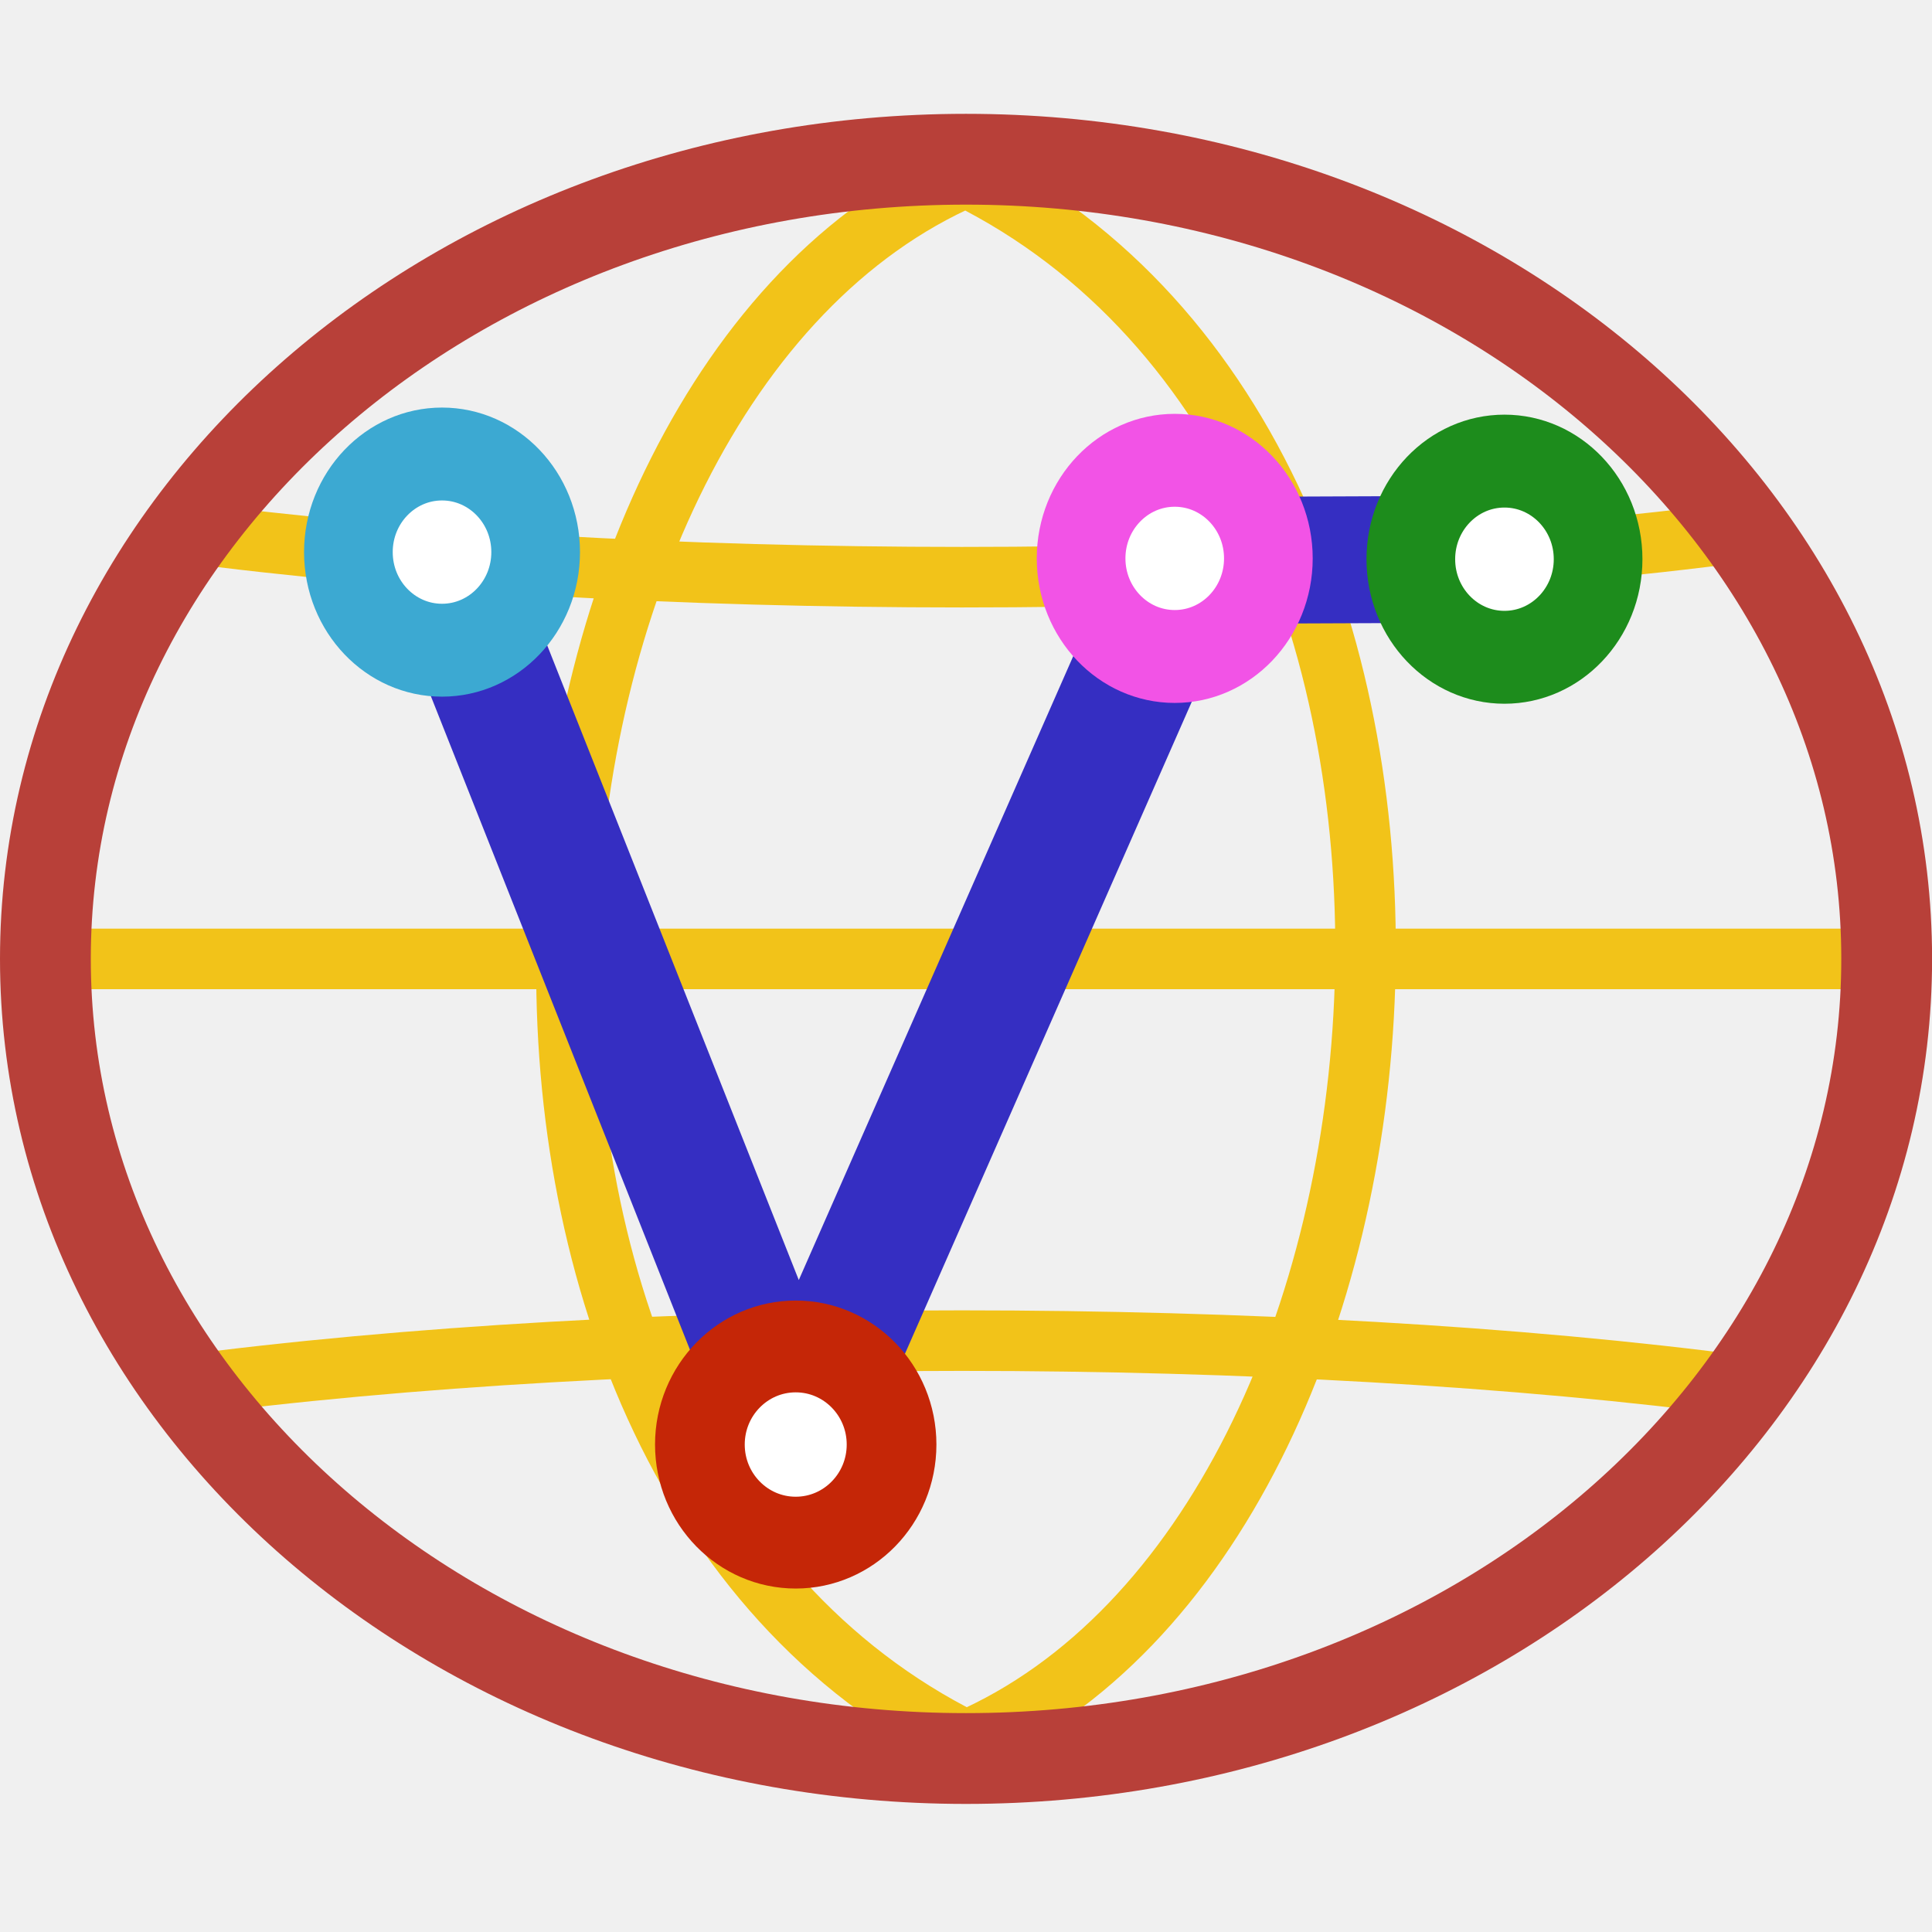
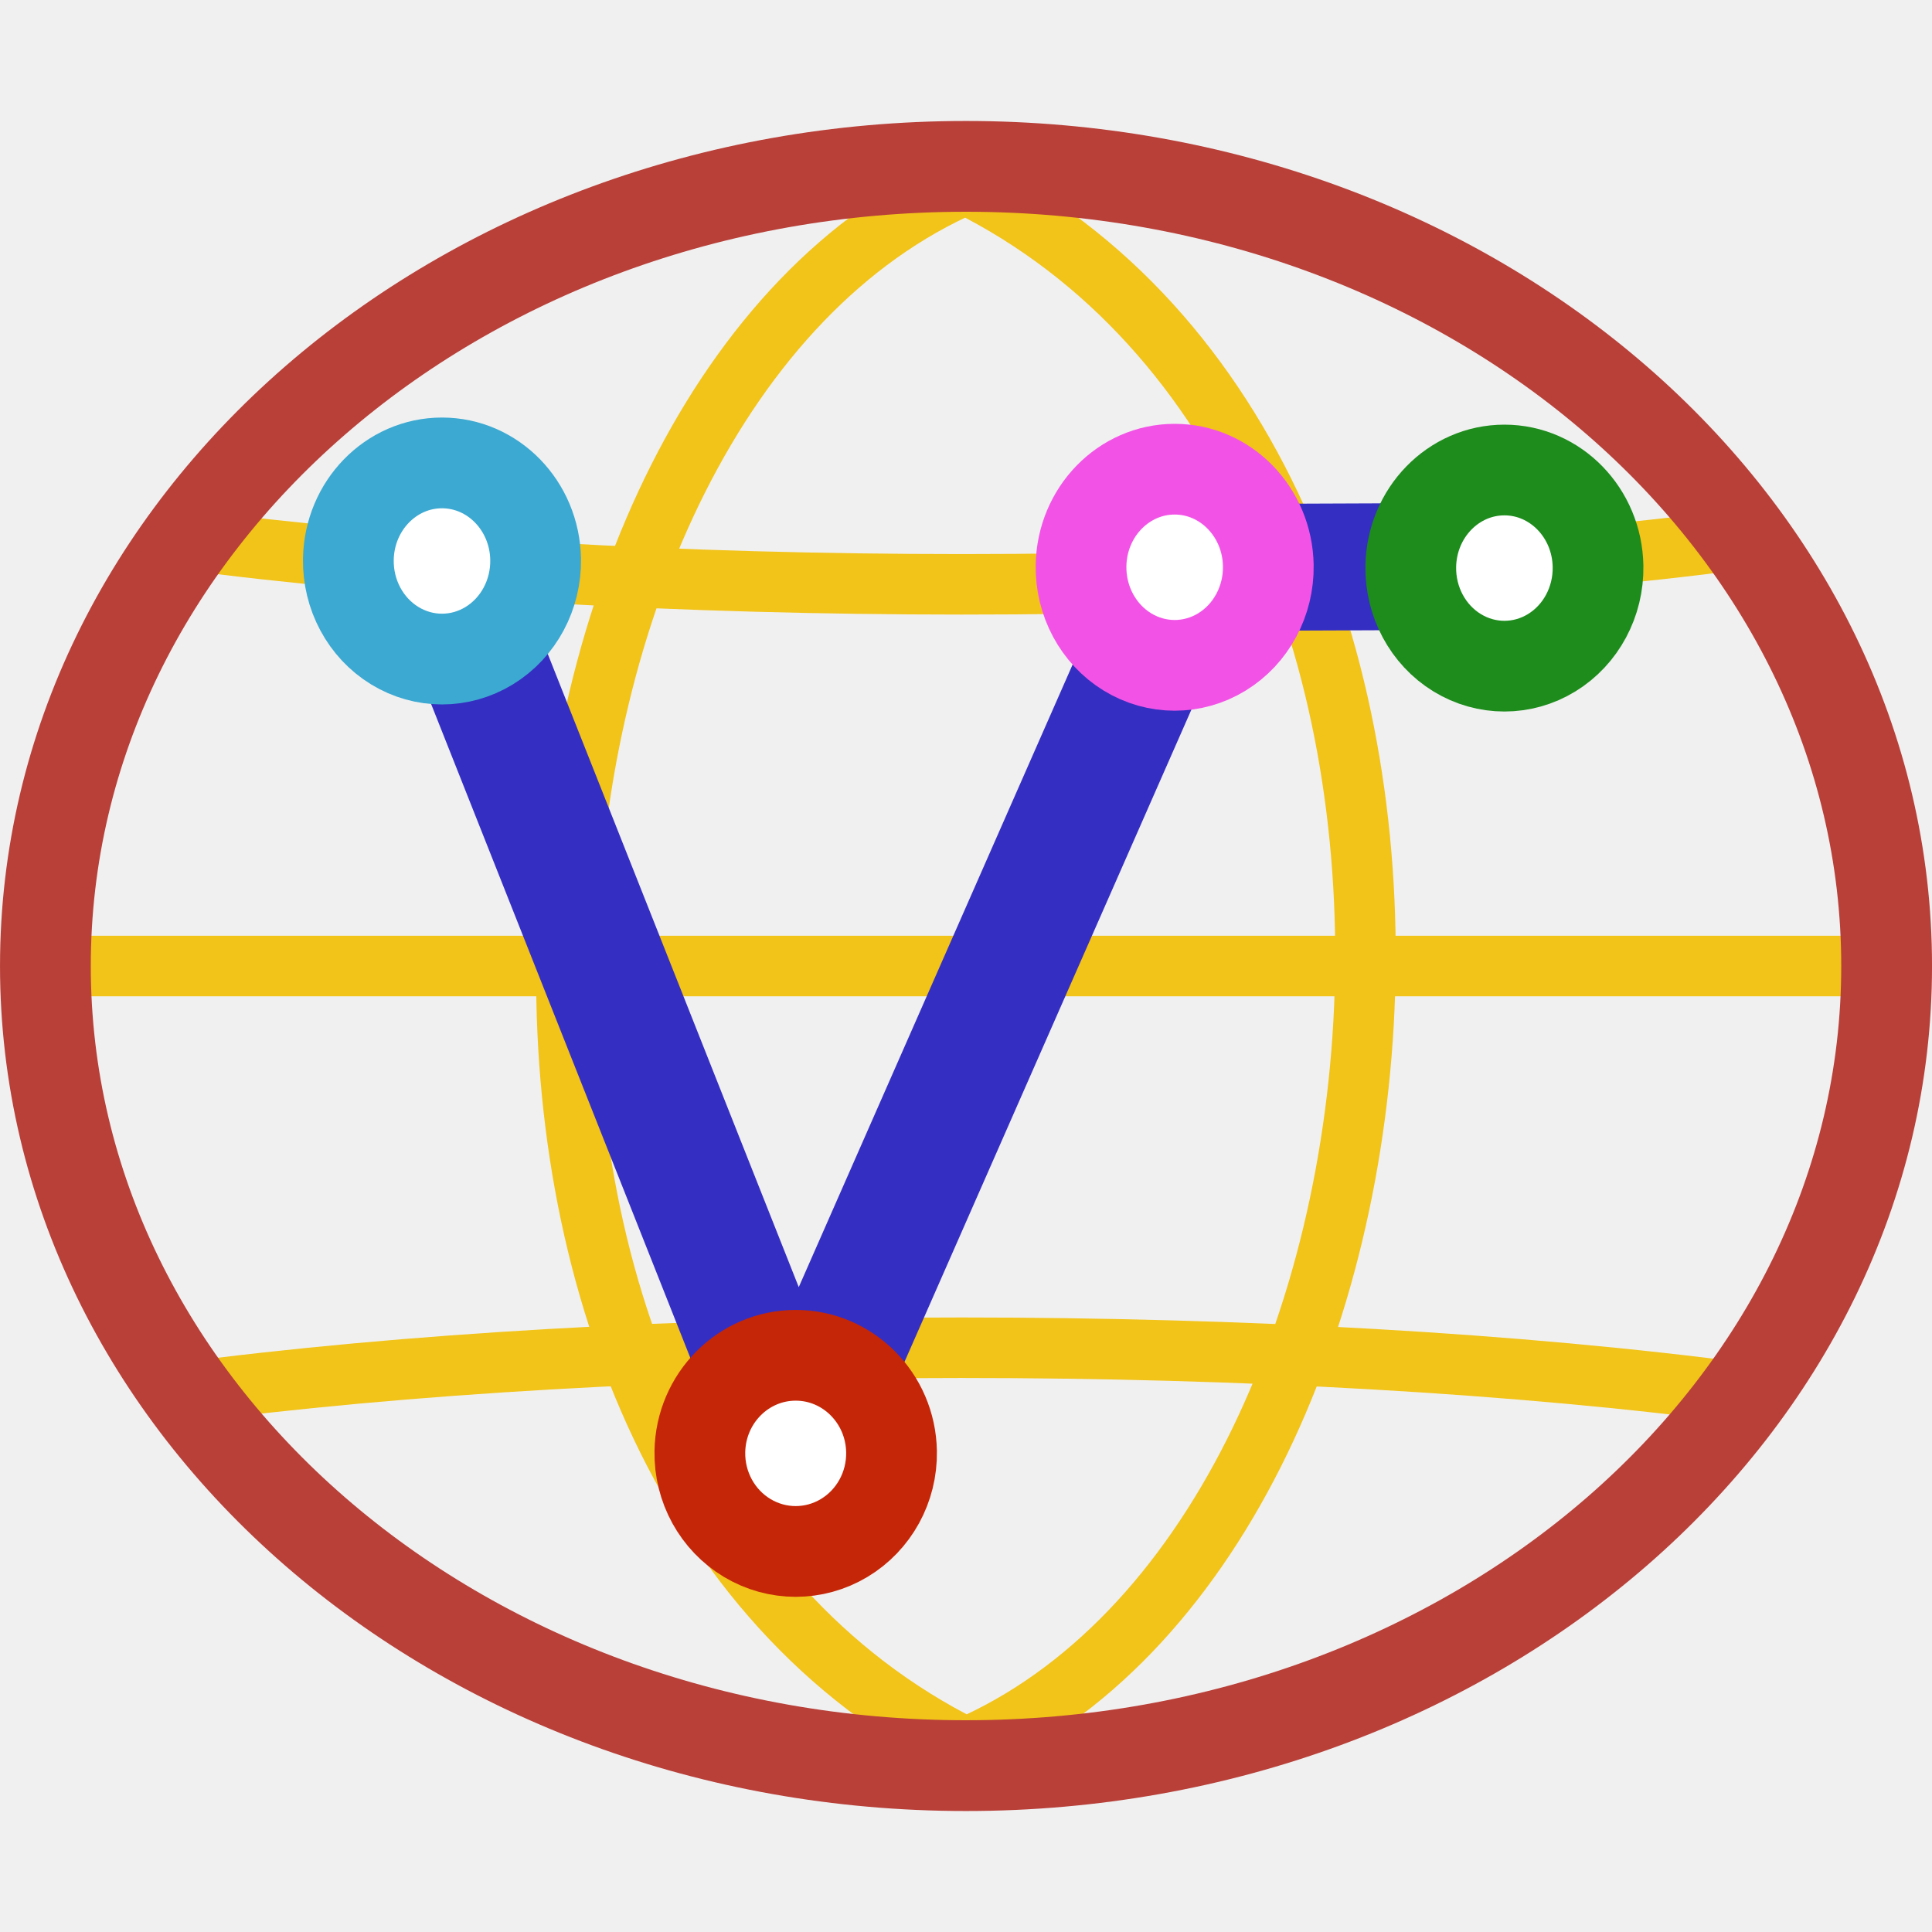
- <svg xmlns="http://www.w3.org/2000/svg" height="24" width="24" version="1.1" id="svg10">
+ <svg xmlns="http://www.w3.org/2000/svg" height="64" width="64" version="1.1" id="svg10" viewBox="0 0 64 64">
  <defs id="defs10">
    <linearGradient id="a" gradientTransform="rotate(43.47495,9.854243,287.122)" gradientUnits="userSpaceOnUse" x1="11.125" x2="6.481" y1="286.61" y2="286.009">
      <stop offset="0" stop-color="#bf7b10" id="stop1" />
      <stop offset="1" stop-color="#e8b86d" id="stop2" />
    </linearGradient>
    <linearGradient id="b" gradientTransform="rotate(43.47495,9.908612,287.0858)" gradientUnits="userSpaceOnUse" x1="11.509" x2="5.247" y1="294.751" y2="291.61">
      <stop offset="0" stop-color="#e2af61" id="stop3" style="stop-color:#1b286f;stop-opacity:1;" />
      <stop offset="1" stop-color="#f1d8b2" id="stop4" style="stop-color:#2e8eb9;stop-opacity:1;" />
    </linearGradient>
  </defs>
-   <path d="m 12,2.198 c 7.116,3.533 6.1,16.778 0,19.427 m -11.182,-9.713 H 23.182 M 2.19,6.6 c 5.693,0.76 13.825,0.76 19.518,0 M 2.19,17.223 c 5.693,-0.759 13.825,-0.759 19.518,0 M 12,2.198 c -6.1,2.65 -7.116,15.895 0,19.427" fill="none" stroke-width="0.752" id="path1" style="stroke:#f2c319;stroke-opacity:1" />
-   <path d="m 23.437,11.912 c 0,5.486 -5.12,9.933 -11.437,9.933 -6.317,0 -11.436,-4.448 -11.436,-9.934 0,-5.486 5.12,-9.933 11.436,-9.933 6.317,0 11.437,4.447 11.437,9.933 z" fill="none" stroke-width="1.128" id="path2" style="stroke:#b84039;stroke-opacity:1" />
+   <path d="m 31.998,6.098 c 18.975,9.421 16.266,44.74 0,51.804 M 2.181,32.001 H 61.816 M 5.839,17.836 c 15.181,2.027 36.865,2.027 52.046,0 M 5.839,46.163 c 15.181,-2.024 36.865,-2.024 52.046,0 M 31.998,6.098 c -16.266,7.066 -18.975,42.385 0,51.804" fill="none" stroke-width="2.004" id="path1" style="stroke:#f2c319;stroke-opacity:1" />
+   <path d="m 62.497,32.001 c 0,14.628 -13.654,26.488 -30.498,26.488 -16.844,0 -30.495,-11.86 -30.495,-26.49 0,-14.63 13.654,-26.488 30.495,-26.488 16.844,0 30.498,11.858 30.498,26.488 z" fill="none" stroke-width="3.007" id="path2" style="stroke:#b84039;stroke-opacity:1" />
  <g stroke="#2b3b4d" stroke-linecap="round" stroke-linejoin="round" id="g7" transform="translate(0,1.414135)">
-     <path d="M 5.491,5.445 9.885,16.53 14.716,5.548 18.689,5.532" fill="none" stroke-width=".976" id="path3" style="stroke:#352ec2;stroke-width:1.576;stroke-dasharray:none;stroke-opacity:1" />
-     <path d="m 4.5,12.5 a 1,1 0 1 1 -2,0 1,1 0 0 1 2,0 z" fill="#ffffff" fill-rule="evenodd" stroke-width="0.947" transform="matrix(1.16314,0,0,1.21859,1.42,-9.788)" id="path4" style="stroke:#3ca9d2;stroke-opacity:1" />
-     <path d="m 4.5,12.5 a 1,1 0 1 1 -2,0 1,1 0 0 1 2,0 z" fill="#ffffff" fill-rule="evenodd" stroke-width="0.936" transform="matrix(1.19051,0,0,1.21859,5.718,1.298)" id="path5" style="stroke:#c52607;stroke-opacity:1" />
-     <path d="m 4.5,12.5 a 1,1 0 1 1 -2,0 1,1 0 0 1 2,0 z" fill="#ffffff" fill-rule="evenodd" stroke-width=".947" transform="matrix(1.16314,0,0,1.21859,10.522,-9.71)" id="path6" style="stroke:#f253e6;stroke-width:0.947;stroke-dasharray:none;stroke-opacity:1" />
-     <path d="m 4.5,12.5 a 1,1 0 1 1 -2,0 1,1 0 0 1 2,0 z" fill="#ffffff" fill-rule="evenodd" stroke-width=".947" transform="matrix(1.16314,0,0,1.21859,14.618,-9.7)" id="path7" style="stroke:#1d8c1c;stroke-width:0.947;stroke-dasharray:none;stroke-opacity:1" />
+     <path d="M 14.642,17.113 26.359,46.672 39.241,17.387 49.835,17.345" fill="none" stroke-width=".976" id="path3" style="stroke:#352ec2;stroke-width:4.203;stroke-dasharray:none;stroke-opacity:1" />
+     <path d="m 17.743,17.111 a 3.102,3.249 0 1 1 -6.203,0 3.102,3.249 0 0 1 6.203,0 z" fill="#ffffff" fill-rule="evenodd" stroke-width="3.006" id="path4" style="stroke:#3ca9d2;stroke-opacity:1" />
+     <path d="m 29.533,46.673 a 3.175,3.249 0 1 1 -6.349,0 3.175,3.249 0 0 1 6.349,0 z" fill="#ffffff" fill-rule="evenodd" stroke-width="3.006" id="path5" style="stroke:#c52607;stroke-opacity:1" />
+     <path d="m 42.014,17.319 a 3.102,3.249 0 1 1 -6.203,0 3.102,3.249 0 0 1 6.203,0 z" fill="#ffffff" fill-rule="evenodd" stroke-width=".947" id="path6" style="stroke:#f253e6;stroke-width:3.005;stroke-dasharray:none;stroke-opacity:1" />
+     <path d="m 52.937,17.346 a 3.102,3.249 0 1 1 -6.203,0 3.102,3.249 0 0 1 6.203,0 z" fill="#ffffff" fill-rule="evenodd" stroke-width=".947" id="path7" style="stroke:#1d8c1c;stroke-width:3.005;stroke-dasharray:none;stroke-opacity:1" />
    <g stroke="#976009" transform="matrix(1.065873,0,0,1.065873,9.984102,-295.9894)" id="g22" />
  </g>
</svg>
